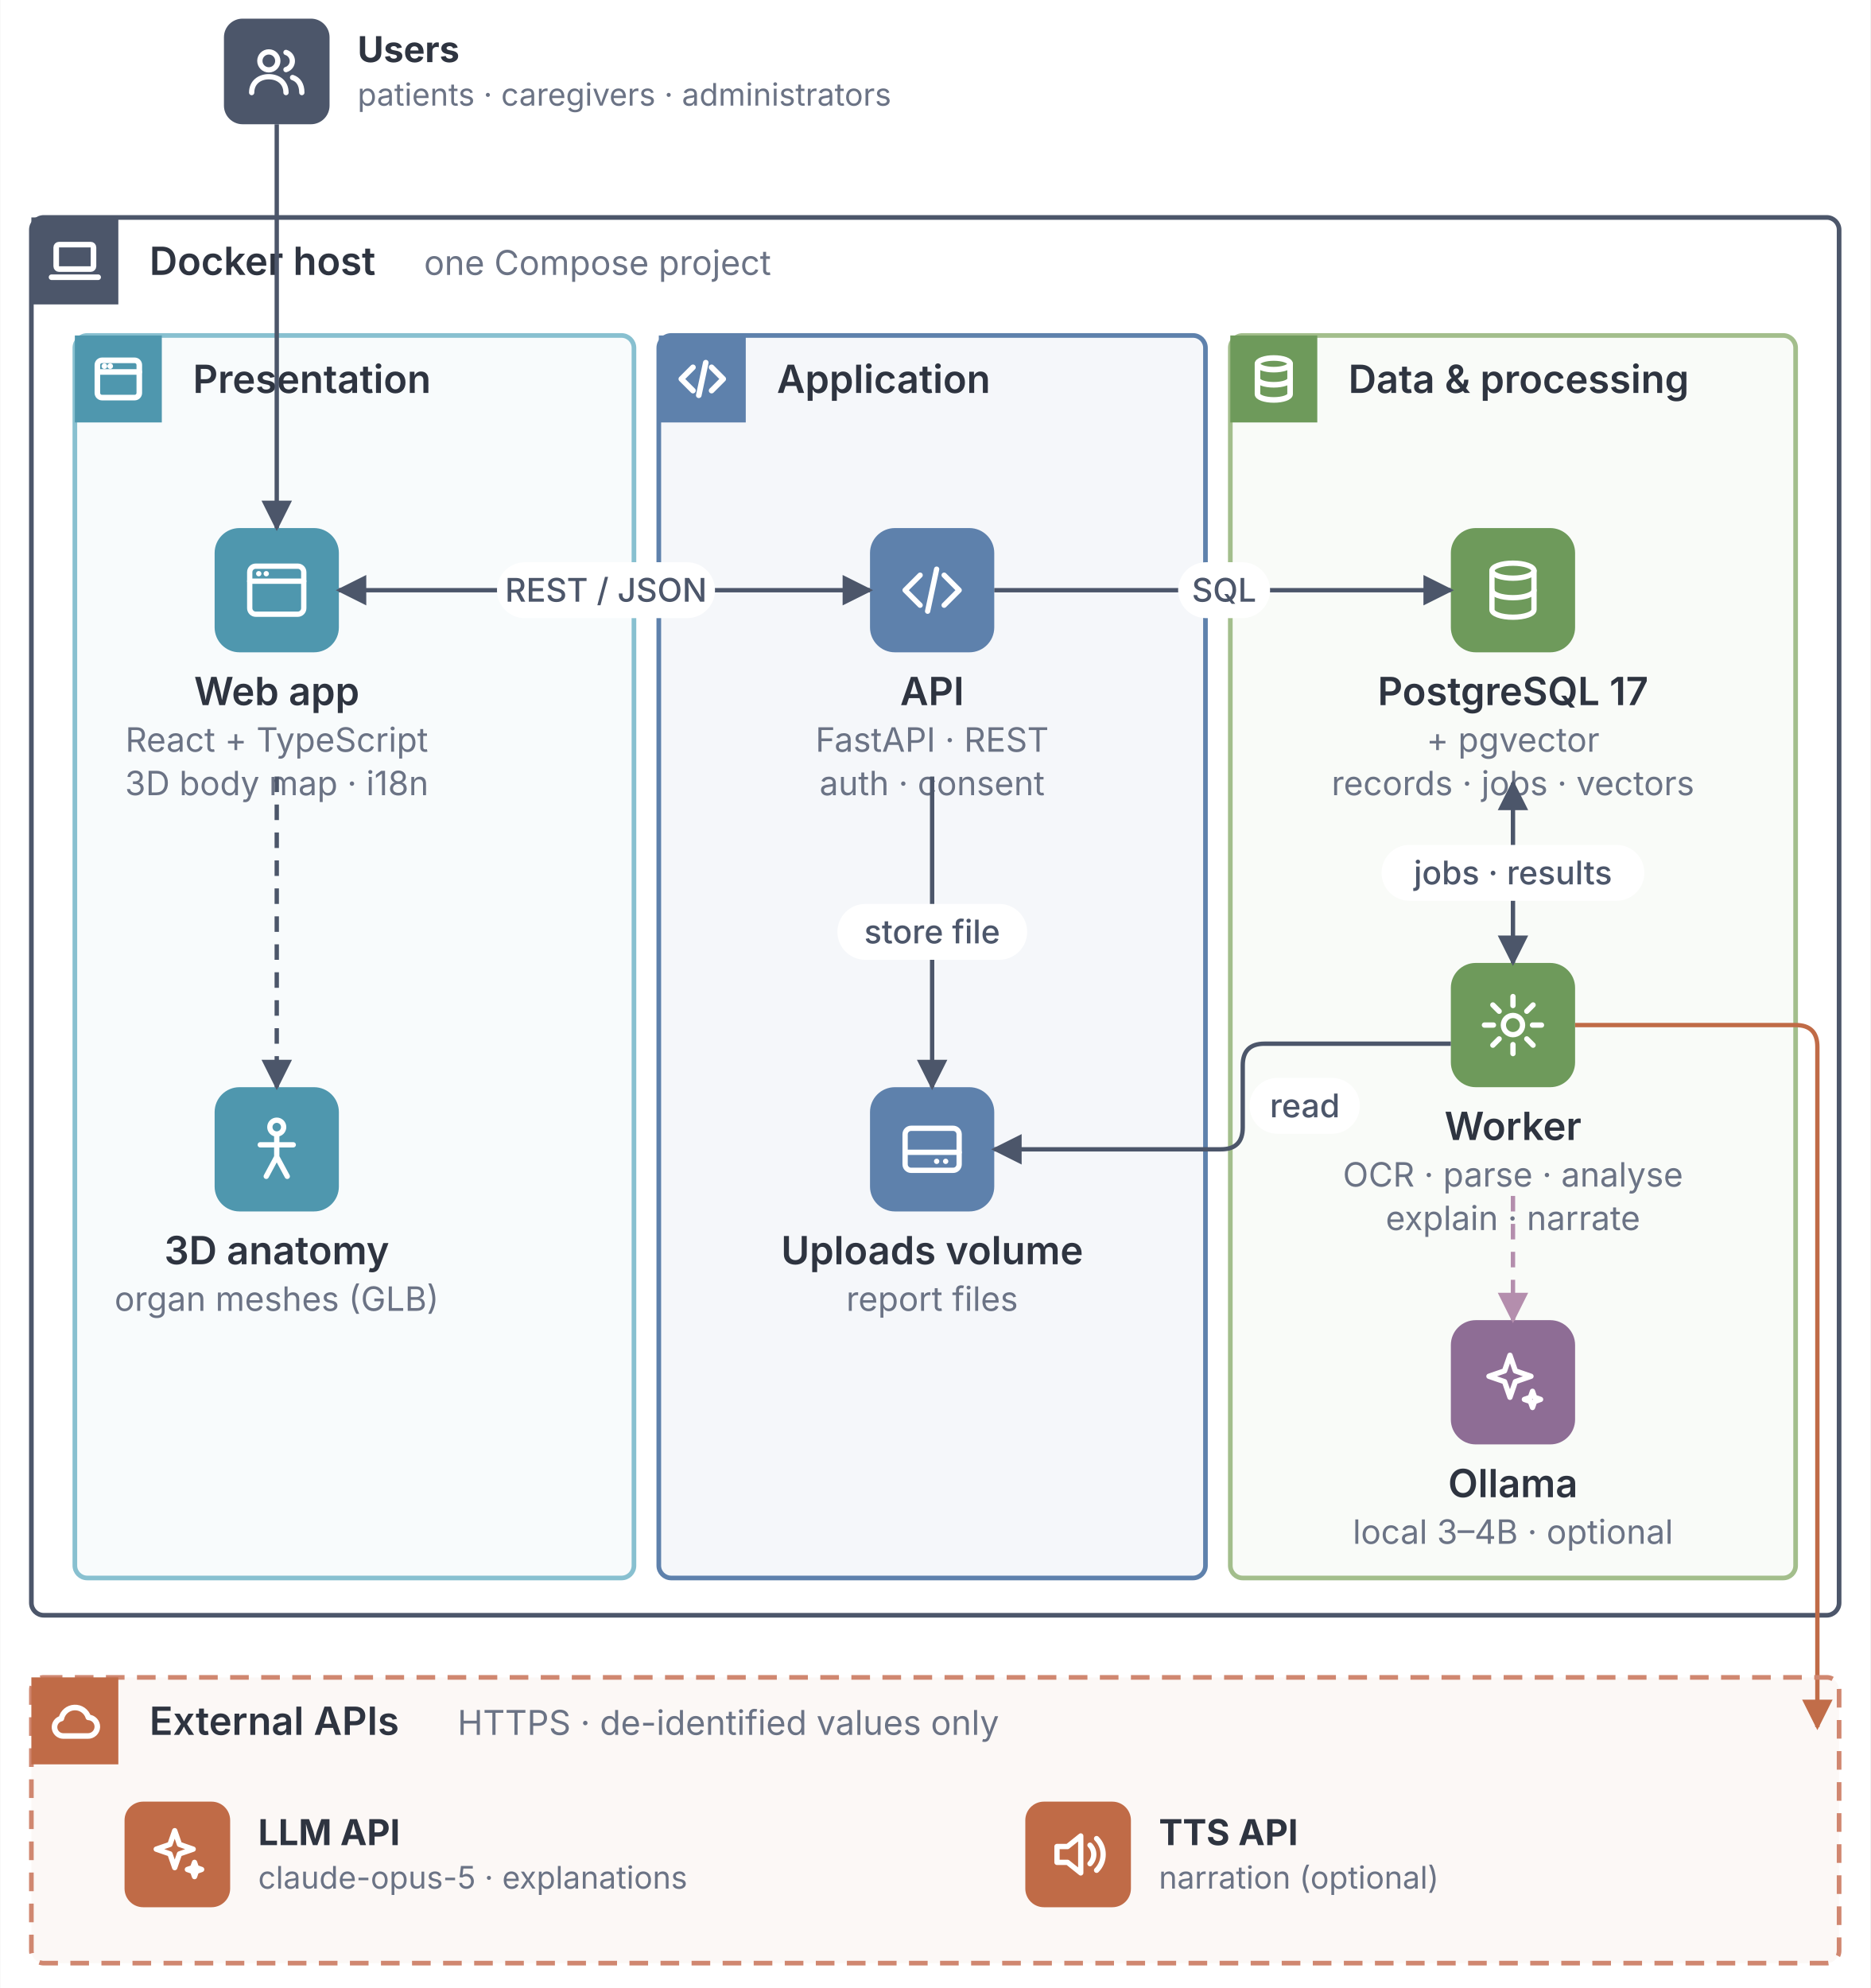
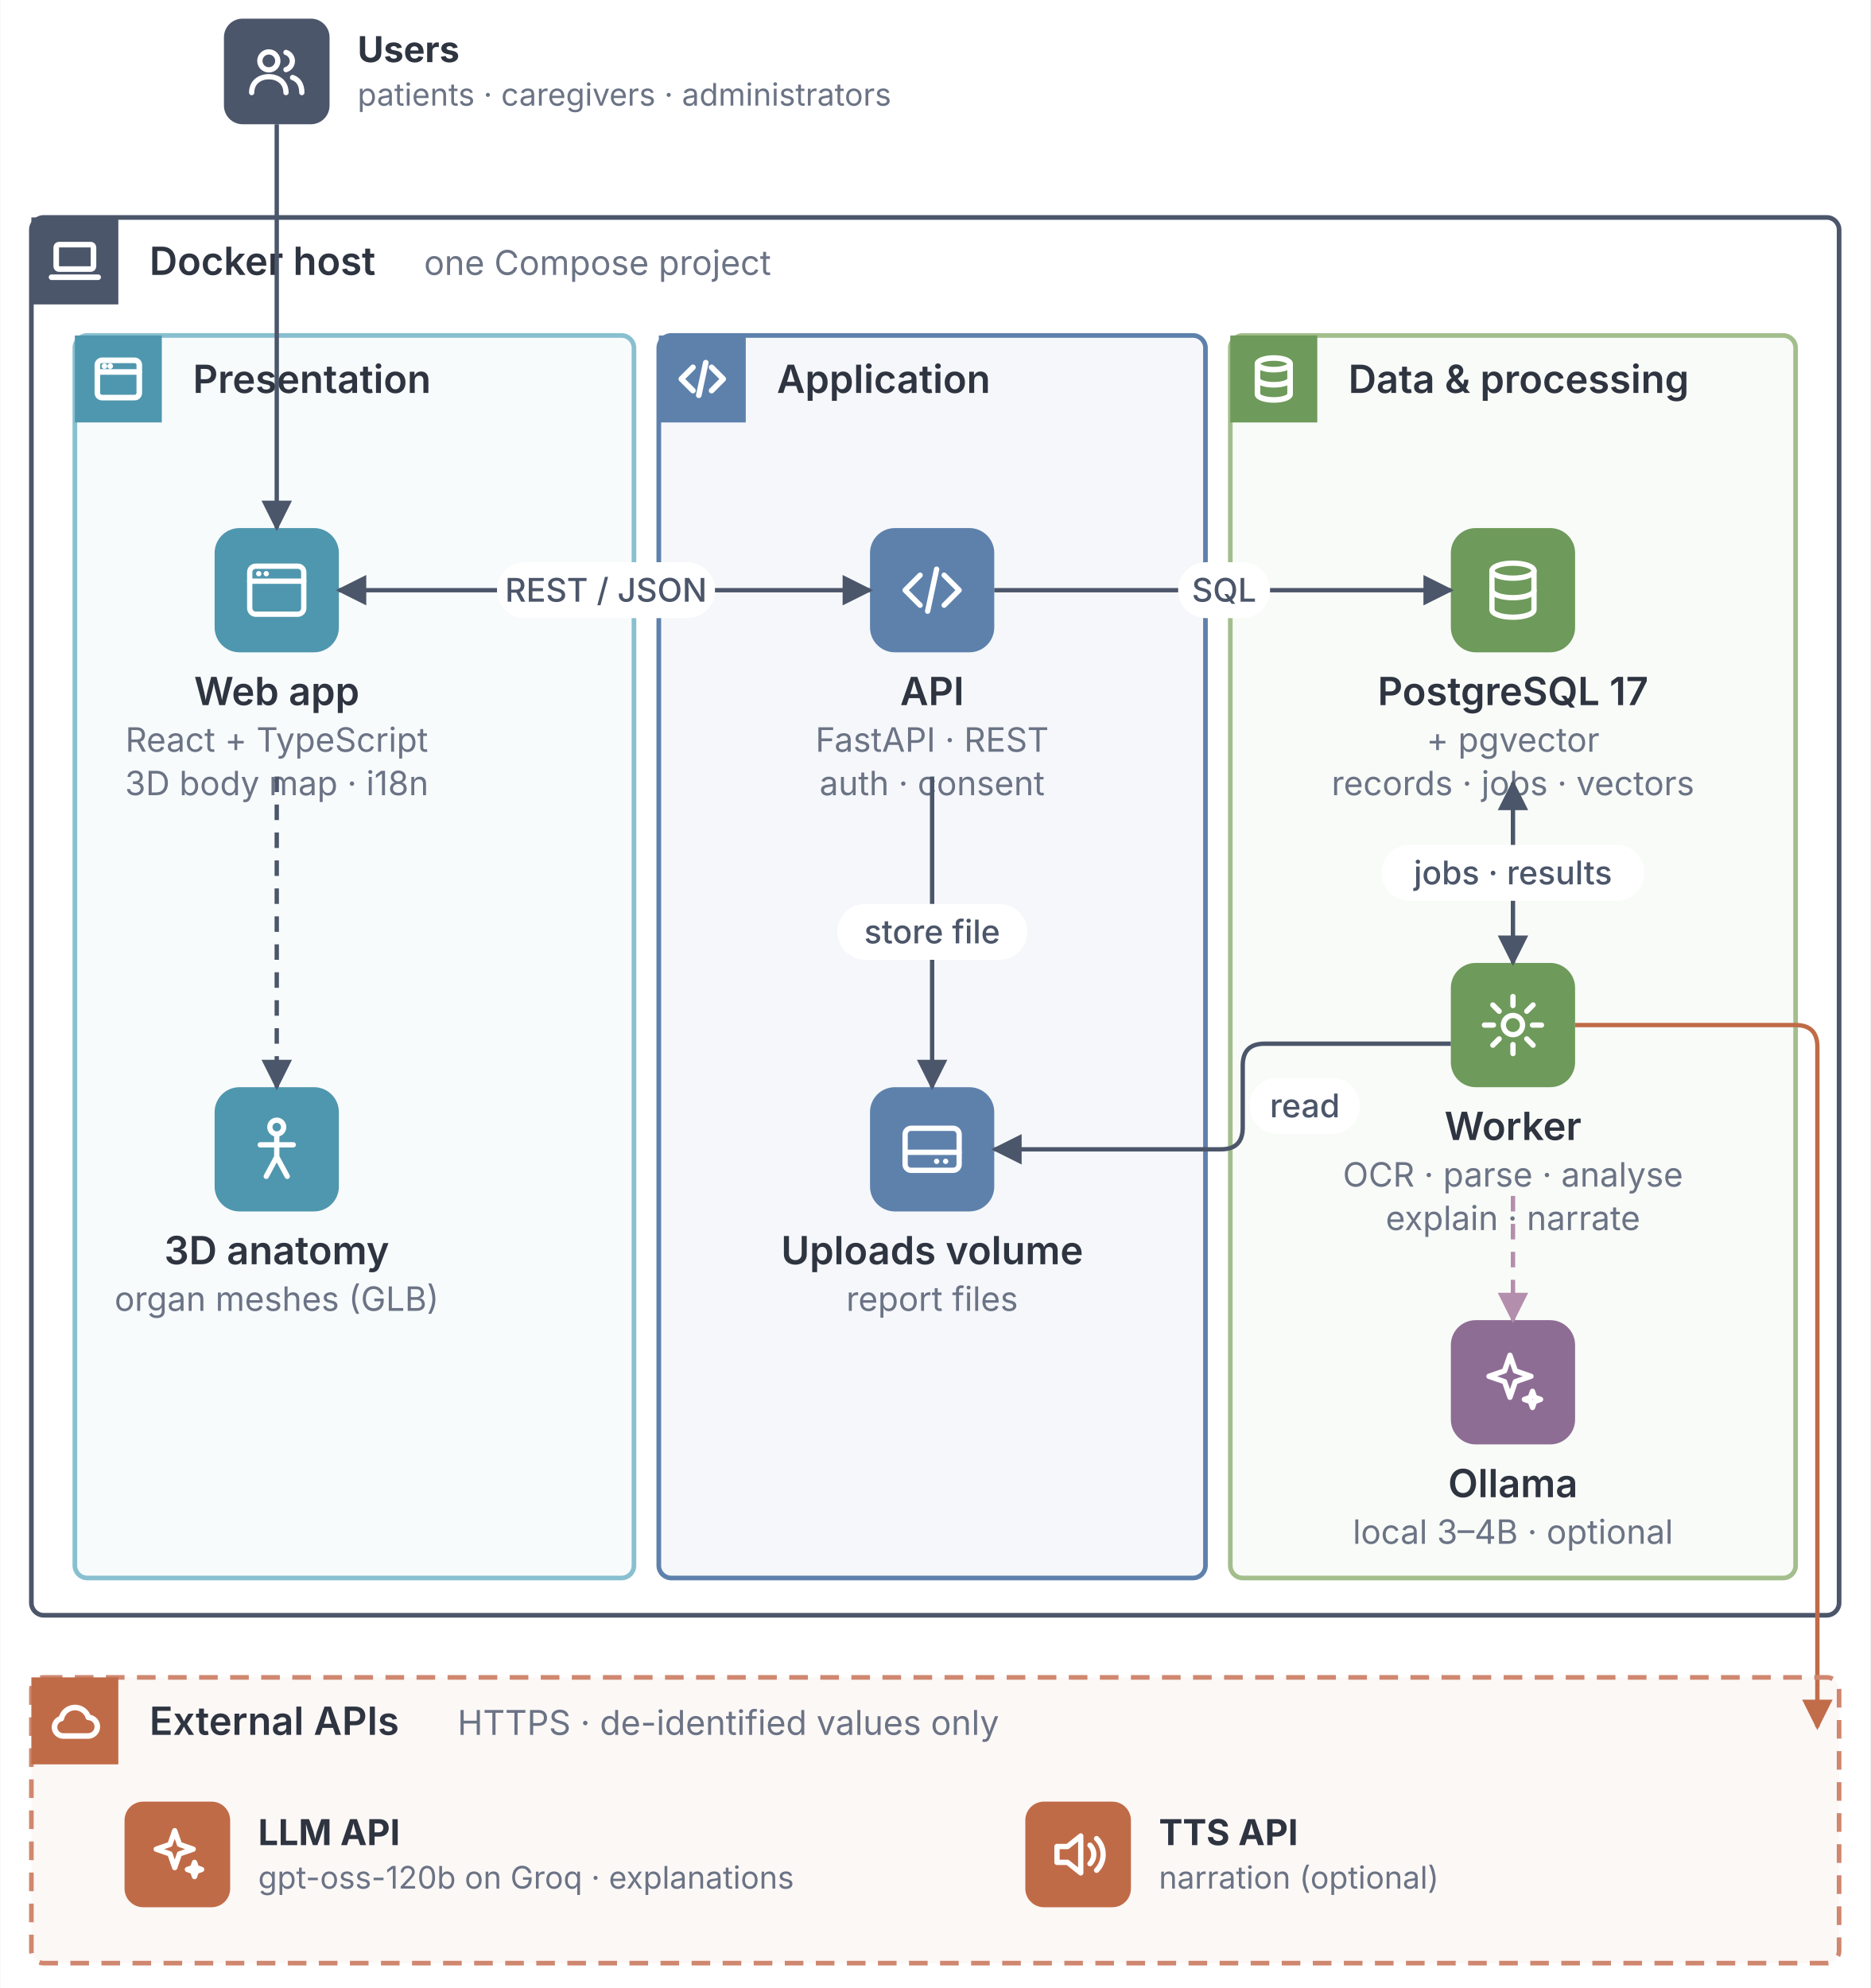
<svg xmlns="http://www.w3.org/2000/svg" width="15.93cm" height="16.93cm" viewBox="0 0 602 640" role="img">
  <defs>
    <marker id="m-arrow-4C566A" viewBox="0 0 10 10" refX="9" refY="5" markerWidth="7" markerHeight="7" orient="auto-start-reverse">
      <path d="M0,0 L10,5 L0,10 z" fill="#4C566A" />
    </marker>
    <marker id="m-arrow-B48EAD" viewBox="0 0 10 10" refX="9" refY="5" markerWidth="7" markerHeight="7" orient="auto-start-reverse">
      <path d="M0,0 L10,5 L0,10 z" fill="#B48EAD" />
    </marker>
    <marker id="m-arrow-C06B47" viewBox="0 0 10 10" refX="9" refY="5" markerWidth="7" markerHeight="7" orient="auto-start-reverse">
      <path d="M0,0 L10,5 L0,10 z" fill="#C06B47" />
    </marker>
  </defs>
  <g font-family="Inter, 'Segoe UI', 'Helvetica Neue', Helvetica, Arial, sans-serif">
    <rect width="602" height="640" fill="#FFFFFF" />
    <rect x="72.0" y="6.0" width="34.0" height="34.0" rx="6" fill="#4C566A" stroke="none" stroke-width="1.2" />
    <g transform="translate(78.8,12.8) scale(0.85)" fill="none" stroke="#FFFFFF" stroke-width="2.00" stroke-linecap="round" stroke-linejoin="round">
      <circle cx="9" cy="8" r="3.4" />
      <path d="M2.5 20c0-3.8 2.9-6 6.5-6s6.5 2.2 6.5 6" />
      <path d="M15.5 4.8a3.4 3.4 0 0 1 0 6.5M18 14.3c2.1.7 3.5 2.6 3.5 5.7" />
    </g>
    <text x="115.0" y="20.0" font-size="11.5" font-weight="650" fill="#2E3440" text-anchor="start">Users</text>
    <text x="115.0" y="34.0" font-size="10" font-weight="400" fill="#6B7385" text-anchor="start">patients · caregivers · administrators</text>
    <rect x="10.0" y="70.0" width="582.0" height="450.0" rx="4" fill="#FFFFFF" stroke="#4C566A" stroke-width="1.5" />
    <rect x="10.0" y="70.0" width="28.0" height="28.0" rx="0" fill="#4C566A" stroke="none" stroke-width="1.2" />
    <g transform="translate(15.0,75.0) scale(0.75)" fill="none" stroke="#FFFFFF" stroke-width="2.40" stroke-linecap="round" stroke-linejoin="round">
      <rect x="4" y="5" width="16" height="10.5" rx="1.2" />
      <path d="M2 19h20" />
    </g>
    <text x="48.0" y="88.5" font-size="12.5" font-weight="600" fill="#2E3440" text-anchor="start">Docker host</text>
    <text x="136.4" y="88.5" font-size="11" font-weight="400" fill="#6B7385" text-anchor="start">one Compose project</text>
    <rect x="24.0" y="108.0" width="180.0" height="400.0" rx="4" fill="#88C0D0" fill-opacity="0.06" stroke="#88C0D0" stroke-width="1.5" />
    <rect x="24.0" y="108.0" width="28.0" height="28.0" rx="0" fill="#4F97AE" stroke="none" stroke-width="1.2" />
    <g transform="translate(29.0,113.0) scale(0.75)" fill="none" stroke="#FFFFFF" stroke-width="2.40" stroke-linecap="round" stroke-linejoin="round">
      <rect x="3" y="4" width="18" height="16" rx="2" />
      <path d="M3 9h18" />
      <path d="M6 6.5h.01M8.5 6.5h.01" />
    </g>
    <text x="62.0" y="126.5" font-size="12.5" font-weight="600" fill="#2E3440" text-anchor="start">Presentation</text>
    <rect x="212.0" y="108.0" width="176.0" height="400.0" rx="4" fill="#5E81AC" fill-opacity="0.06" stroke="#5E81AC" stroke-width="1.5" />
    <rect x="212.0" y="108.0" width="28.0" height="28.0" rx="0" fill="#5E81AC" stroke="none" stroke-width="1.2" />
    <g transform="translate(217.0,113.0) scale(0.75)" fill="none" stroke="#FFFFFF" stroke-width="2.40" stroke-linecap="round" stroke-linejoin="round">
      <path d="M8 7l-5 5 5 5M16 7l5 5-5 5M13.5 5l-3 14" />
    </g>
    <text x="250.0" y="126.5" font-size="12.5" font-weight="600" fill="#2E3440" text-anchor="start">Application</text>
    <rect x="396.0" y="108.0" width="182.0" height="400.0" rx="4" fill="#A3BE8C" fill-opacity="0.06" stroke="#A3BE8C" stroke-width="1.5" />
    <rect x="396.0" y="108.0" width="28.0" height="28.0" rx="0" fill="#6E9A5B" stroke="none" stroke-width="1.2" />
    <g transform="translate(401.0,113.0) scale(0.75)" fill="none" stroke="#FFFFFF" stroke-width="2.40" stroke-linecap="round" stroke-linejoin="round">
      <ellipse cx="12" cy="5.5" rx="7" ry="2.5" />
      <path d="M5 5.5v13c0 1.4 3.1 2.5 7 2.5s7-1.1 7-2.5v-13" />
      <path d="M5 12c0 1.4 3.1 2.5 7 2.5s7-1.1 7-2.5" />
    </g>
    <text x="434.0" y="126.5" font-size="12.5" font-weight="600" fill="#2E3440" text-anchor="start">Data &amp; processing</text>
    <rect x="69.0" y="170.0" width="40.0" height="40.0" rx="8" fill="#4F97AE" stroke="none" stroke-width="1.2" />
    <g transform="translate(77.4,178.4) scale(0.9667)" fill="none" stroke="#FFFFFF" stroke-width="1.76" stroke-linecap="round" stroke-linejoin="round">
      <rect x="3" y="4" width="18" height="16" rx="2" />
      <path d="M3 9h18" />
      <path d="M6 6.5h.01M8.5 6.5h.01" />
    </g>
    <text x="89.0" y="227.0" font-size="12.5" font-weight="600" fill="#2E3440" text-anchor="middle">Web app</text>
    <text x="89.0" y="242.0" font-size="10.8" font-weight="400" fill="#6B7385" text-anchor="middle">React + TypeScript</text>
    <text x="89.0" y="256.0" font-size="10.8" font-weight="400" fill="#6B7385" text-anchor="middle">3D body map · i18n</text>
    <rect x="69.0" y="350.0" width="40.0" height="40.0" rx="8" fill="#4F97AE" stroke="none" stroke-width="1.2" />
    <g transform="translate(77.4,358.4) scale(0.9667)" fill="none" stroke="#FFFFFF" stroke-width="1.76" stroke-linecap="round" stroke-linejoin="round">
      <circle cx="12" cy="4.6" r="2.3" />
      <path d="M12 7.5v7M6.5 10.5h11M12 14.5l-3.5 6.5M12 14.5l3.5 6.5" />
    </g>
    <text x="89.0" y="407.0" font-size="12.5" font-weight="600" fill="#2E3440" text-anchor="middle">3D anatomy</text>
    <text x="89.0" y="422.0" font-size="10.8" font-weight="400" fill="#6B7385" text-anchor="middle">organ meshes (GLB)</text>
    <rect x="280.0" y="170.0" width="40.0" height="40.0" rx="8" fill="#5E81AC" stroke="none" stroke-width="1.2" />
    <g transform="translate(288.4,178.4) scale(0.9667)" fill="none" stroke="#FFFFFF" stroke-width="1.76" stroke-linecap="round" stroke-linejoin="round">
      <path d="M8 7l-5 5 5 5M16 7l5 5-5 5M13.5 5l-3 14" />
    </g>
    <text x="300.0" y="227.0" font-size="12.5" font-weight="600" fill="#2E3440" text-anchor="middle">API</text>
    <text x="300.0" y="242.0" font-size="10.8" font-weight="400" fill="#6B7385" text-anchor="middle">FastAPI · REST</text>
    <text x="300.0" y="256.0" font-size="10.8" font-weight="400" fill="#6B7385" text-anchor="middle">auth · consent</text>
    <rect x="280.0" y="350.0" width="40.0" height="40.0" rx="8" fill="#5E81AC" stroke="none" stroke-width="1.2" />
    <g transform="translate(288.4,358.4) scale(0.9667)" fill="none" stroke="#FFFFFF" stroke-width="1.76" stroke-linecap="round" stroke-linejoin="round">
      <rect x="3" y="5" width="18" height="14" rx="2" />
      <path d="M3 13h18" />
      <path d="M16.5 16h.01M13.5 16h.01" />
    </g>
    <text x="300.0" y="407.0" font-size="12.5" font-weight="600" fill="#2E3440" text-anchor="middle">Uploads volume</text>
    <text x="300.0" y="422.0" font-size="10.8" font-weight="400" fill="#6B7385" text-anchor="middle">report files</text>
    <rect x="467.0" y="170.0" width="40.0" height="40.0" rx="8" fill="#6E9A5B" stroke="none" stroke-width="1.2" />
    <g transform="translate(475.4,178.4) scale(0.9667)" fill="none" stroke="#FFFFFF" stroke-width="1.76" stroke-linecap="round" stroke-linejoin="round">
      <ellipse cx="12" cy="5.5" rx="7" ry="2.5" />
      <path d="M5 5.5v13c0 1.4 3.1 2.5 7 2.5s7-1.1 7-2.5v-13" />
      <path d="M5 12c0 1.4 3.1 2.5 7 2.5s7-1.1 7-2.5" />
    </g>
    <text x="487.0" y="227.0" font-size="12.5" font-weight="600" fill="#2E3440" text-anchor="middle">PostgreSQL 17</text>
    <text x="487.0" y="242.0" font-size="10.8" font-weight="400" fill="#6B7385" text-anchor="middle">+ pgvector</text>
    <text x="487.0" y="256.0" font-size="10.8" font-weight="400" fill="#6B7385" text-anchor="middle">records · jobs · vectors</text>
    <rect x="467.0" y="310.0" width="40.0" height="40.0" rx="8" fill="#6E9A5B" stroke="none" stroke-width="1.2" />
    <g transform="translate(475.4,318.4) scale(0.9667)" fill="none" stroke="#FFFFFF" stroke-width="1.76" stroke-linecap="round" stroke-linejoin="round">
      <circle cx="12" cy="12" r="3.2" />
      <path d="M12 2.5v3M12 18.5v3M2.5 12h3M18.5 12h3M5.3 5.3l2.1 2.1M16.6 16.6l2.1 2.1M5.3 18.7l2.1-2.1M16.6 7.4l2.1-2.1" />
    </g>
    <text x="487.0" y="367.0" font-size="12.5" font-weight="600" fill="#2E3440" text-anchor="middle">Worker</text>
    <text x="487.0" y="382.0" font-size="10.8" font-weight="400" fill="#6B7385" text-anchor="middle">OCR · parse · analyse</text>
    <text x="487.0" y="396.0" font-size="10.8" font-weight="400" fill="#6B7385" text-anchor="middle">explain · narrate</text>
    <rect x="467.0" y="425.0" width="40.0" height="40.0" rx="8" fill="#8E6D95" stroke="none" stroke-width="1.2" />
    <g transform="translate(475.4,433.4) scale(0.9667)" fill="none" stroke="#FFFFFF" stroke-width="1.76" stroke-linecap="round" stroke-linejoin="round">
      <path d="M11 3l1.8 5.2L18 10l-5.2 1.8L11 17l-1.8-5.2L4 10l5.2-1.8z" />
      <path d="M18.5 15l.7 2 2 .7-2 .7-.7 2-.7-2-2-.7 2-.7z" />
    </g>
    <text x="487.0" y="482.0" font-size="12.5" font-weight="600" fill="#2E3440" text-anchor="middle">Ollama</text>
    <text x="487.0" y="497.0" font-size="10.8" font-weight="400" fill="#6B7385" text-anchor="middle">local 3–4B · optional</text>
    <path d="M89.0,40.0 L89.0,170.0" fill="none" stroke="#4C566A" stroke-width="1.4" stroke-linejoin="round" marker-end="url(#m-arrow-4C566A)" />
    <path d="M109.0,190.0 L280.0,190.0" fill="none" stroke="#4C566A" stroke-width="1.4" stroke-linejoin="round" marker-end="url(#m-arrow-4C566A)" marker-start="url(#m-arrow-4C566A)" />
    <rect x="159.9" y="181.0" width="70.2" height="18.0" rx="9" fill="#FFFFFF" stroke="none" stroke-width="1.2" />
    <text x="195.0" y="193.7" font-size="10.5" font-weight="500" fill="#4C566A" text-anchor="middle">REST / JSON</text>
    <path d="M320.0,190.0 L467.0,190.0" fill="none" stroke="#4C566A" stroke-width="1.4" stroke-linejoin="round" marker-end="url(#m-arrow-4C566A)" />
    <rect x="379.2" y="181.0" width="29.6" height="18.0" rx="9" fill="#FFFFFF" stroke="none" stroke-width="1.2" />
    <text x="394.0" y="193.7" font-size="10.5" font-weight="500" fill="#4C566A" text-anchor="middle">SQL</text>
    <path d="M300.0,250.0 L300.0,350.0" fill="none" stroke="#4C566A" stroke-width="1.4" stroke-linejoin="round" marker-end="url(#m-arrow-4C566A)" />
    <rect x="269.5" y="291.0" width="61.1" height="18.0" rx="9" fill="#FFFFFF" stroke="none" stroke-width="1.2" />
    <text x="300.0" y="303.7" font-size="10.5" font-weight="500" fill="#4C566A" text-anchor="middle">store file</text>
    <path d="M487.0,310.0 L487.0,252.0" fill="none" stroke="#4C566A" stroke-width="1.4" stroke-linejoin="round" marker-end="url(#m-arrow-4C566A)" marker-start="url(#m-arrow-4C566A)" />
    <rect x="444.7" y="272.0" width="84.6" height="18.0" rx="9" fill="#FFFFFF" stroke="none" stroke-width="1.2" />
    <text x="487.0" y="284.7" font-size="10.5" font-weight="500" fill="#4C566A" text-anchor="middle">jobs · results</text>
    <path d="M467.0,336.0 L407.0,336.0 Q400.0,336.0 400.0,343.0 L400.0,363.0 Q400.0,370.0 393.0,370.0 L320.0,370.0" fill="none" stroke="#4C566A" stroke-width="1.4" stroke-linejoin="round" marker-end="url(#m-arrow-4C566A)" />
    <rect x="402.2" y="347.0" width="35.5" height="18.0" rx="9" fill="#FFFFFF" stroke="none" stroke-width="1.2" />
    <text x="420.0" y="359.7" font-size="10.5" font-weight="500" fill="#4C566A" text-anchor="middle">read</text>
    <path d="M89.0,250.0 L89.0,350.0" fill="none" stroke="#4C566A" stroke-width="1.4" stroke-linejoin="round" stroke-dasharray="5 4" marker-end="url(#m-arrow-4C566A)" />
    <path d="M487.0,385.0 L487.0,425.0" fill="none" stroke="#B48EAD" stroke-width="1.4" stroke-linejoin="round" stroke-dasharray="5 4" marker-end="url(#m-arrow-B48EAD)" />
    <path d="M507.0,330.0 L578.0,330.0 Q585.0,330.0 585.0,337.0 L585.0,556.0" fill="none" stroke="#C06B47" stroke-width="1.4" stroke-linejoin="round" marker-end="url(#m-arrow-C06B47)" />
    <rect x="10.0" y="540.0" width="582.0" height="92.0" rx="4" fill="#D08770" fill-opacity="0.06" stroke="#D08770" stroke-width="1.5" stroke-dasharray="6 4" />
    <rect x="10.0" y="540.0" width="28.0" height="28.0" rx="0" fill="#C06B47" stroke="none" stroke-width="1.2" />
    <g transform="translate(15.0,545.0) scale(0.75)" fill="none" stroke="#FFFFFF" stroke-width="2.40" stroke-linecap="round" stroke-linejoin="round">
      <path d="M7 18.5h10.5a4 4 0 0 0 .3-8A6 6 0 0 0 6.2 11 3.8 3.8 0 0 0 7 18.5z" />
    </g>
    <text x="48.0" y="558.5" font-size="12.5" font-weight="600" fill="#2E3440" text-anchor="start">External APIs</text>
    <text x="147.2" y="558.5" font-size="11" font-weight="400" fill="#6B7385" text-anchor="start">HTTPS · de-identified values only</text>
    <rect x="40.0" y="580.0" width="34.0" height="34.0" rx="6" fill="#C06B47" stroke="none" stroke-width="1.2" />
    <g transform="translate(46.8,586.8) scale(0.85)" fill="none" stroke="#FFFFFF" stroke-width="2.00" stroke-linecap="round" stroke-linejoin="round">
      <path d="M11 3l1.8 5.2L18 10l-5.2 1.8L11 17l-1.8-5.2L4 10l5.2-1.8z" />
      <path d="M18.5 15l.7 2 2 .7-2 .7-.7 2-.7-2-2-.7 2-.7z" />
    </g>
    <text x="83.0" y="594.0" font-size="11.5" font-weight="650" fill="#2E3440" text-anchor="start">LLM API</text>
-     <text x="83.0" y="608.0" font-size="10" font-weight="400" fill="#6B7385" text-anchor="start">claude-opus-5 · explanations</text>
+     <text x="83.0" y="608.0" font-size="10" font-weight="400" fill="#6B7385" text-anchor="start">gpt-oss-120b on Groq · explanations</text>
    <rect x="330.0" y="580.0" width="34.0" height="34.0" rx="6" fill="#C06B47" stroke="none" stroke-width="1.2" />
    <g transform="translate(336.8,586.8) scale(0.85)" fill="none" stroke="#FFFFFF" stroke-width="2.00" stroke-linecap="round" stroke-linejoin="round">
      <path d="M4 9h4l5-4v14l-5-4H4z" />
      <path d="M16.5 8.5a5 5 0 0 1 0 7M19 6a8.5 8.5 0 0 1 0 12" />
    </g>
    <text x="373.0" y="594.0" font-size="11.5" font-weight="650" fill="#2E3440" text-anchor="start">TTS API</text>
    <text x="373.0" y="608.0" font-size="10" font-weight="400" fill="#6B7385" text-anchor="start">narration (optional)</text>
  </g>
</svg>
